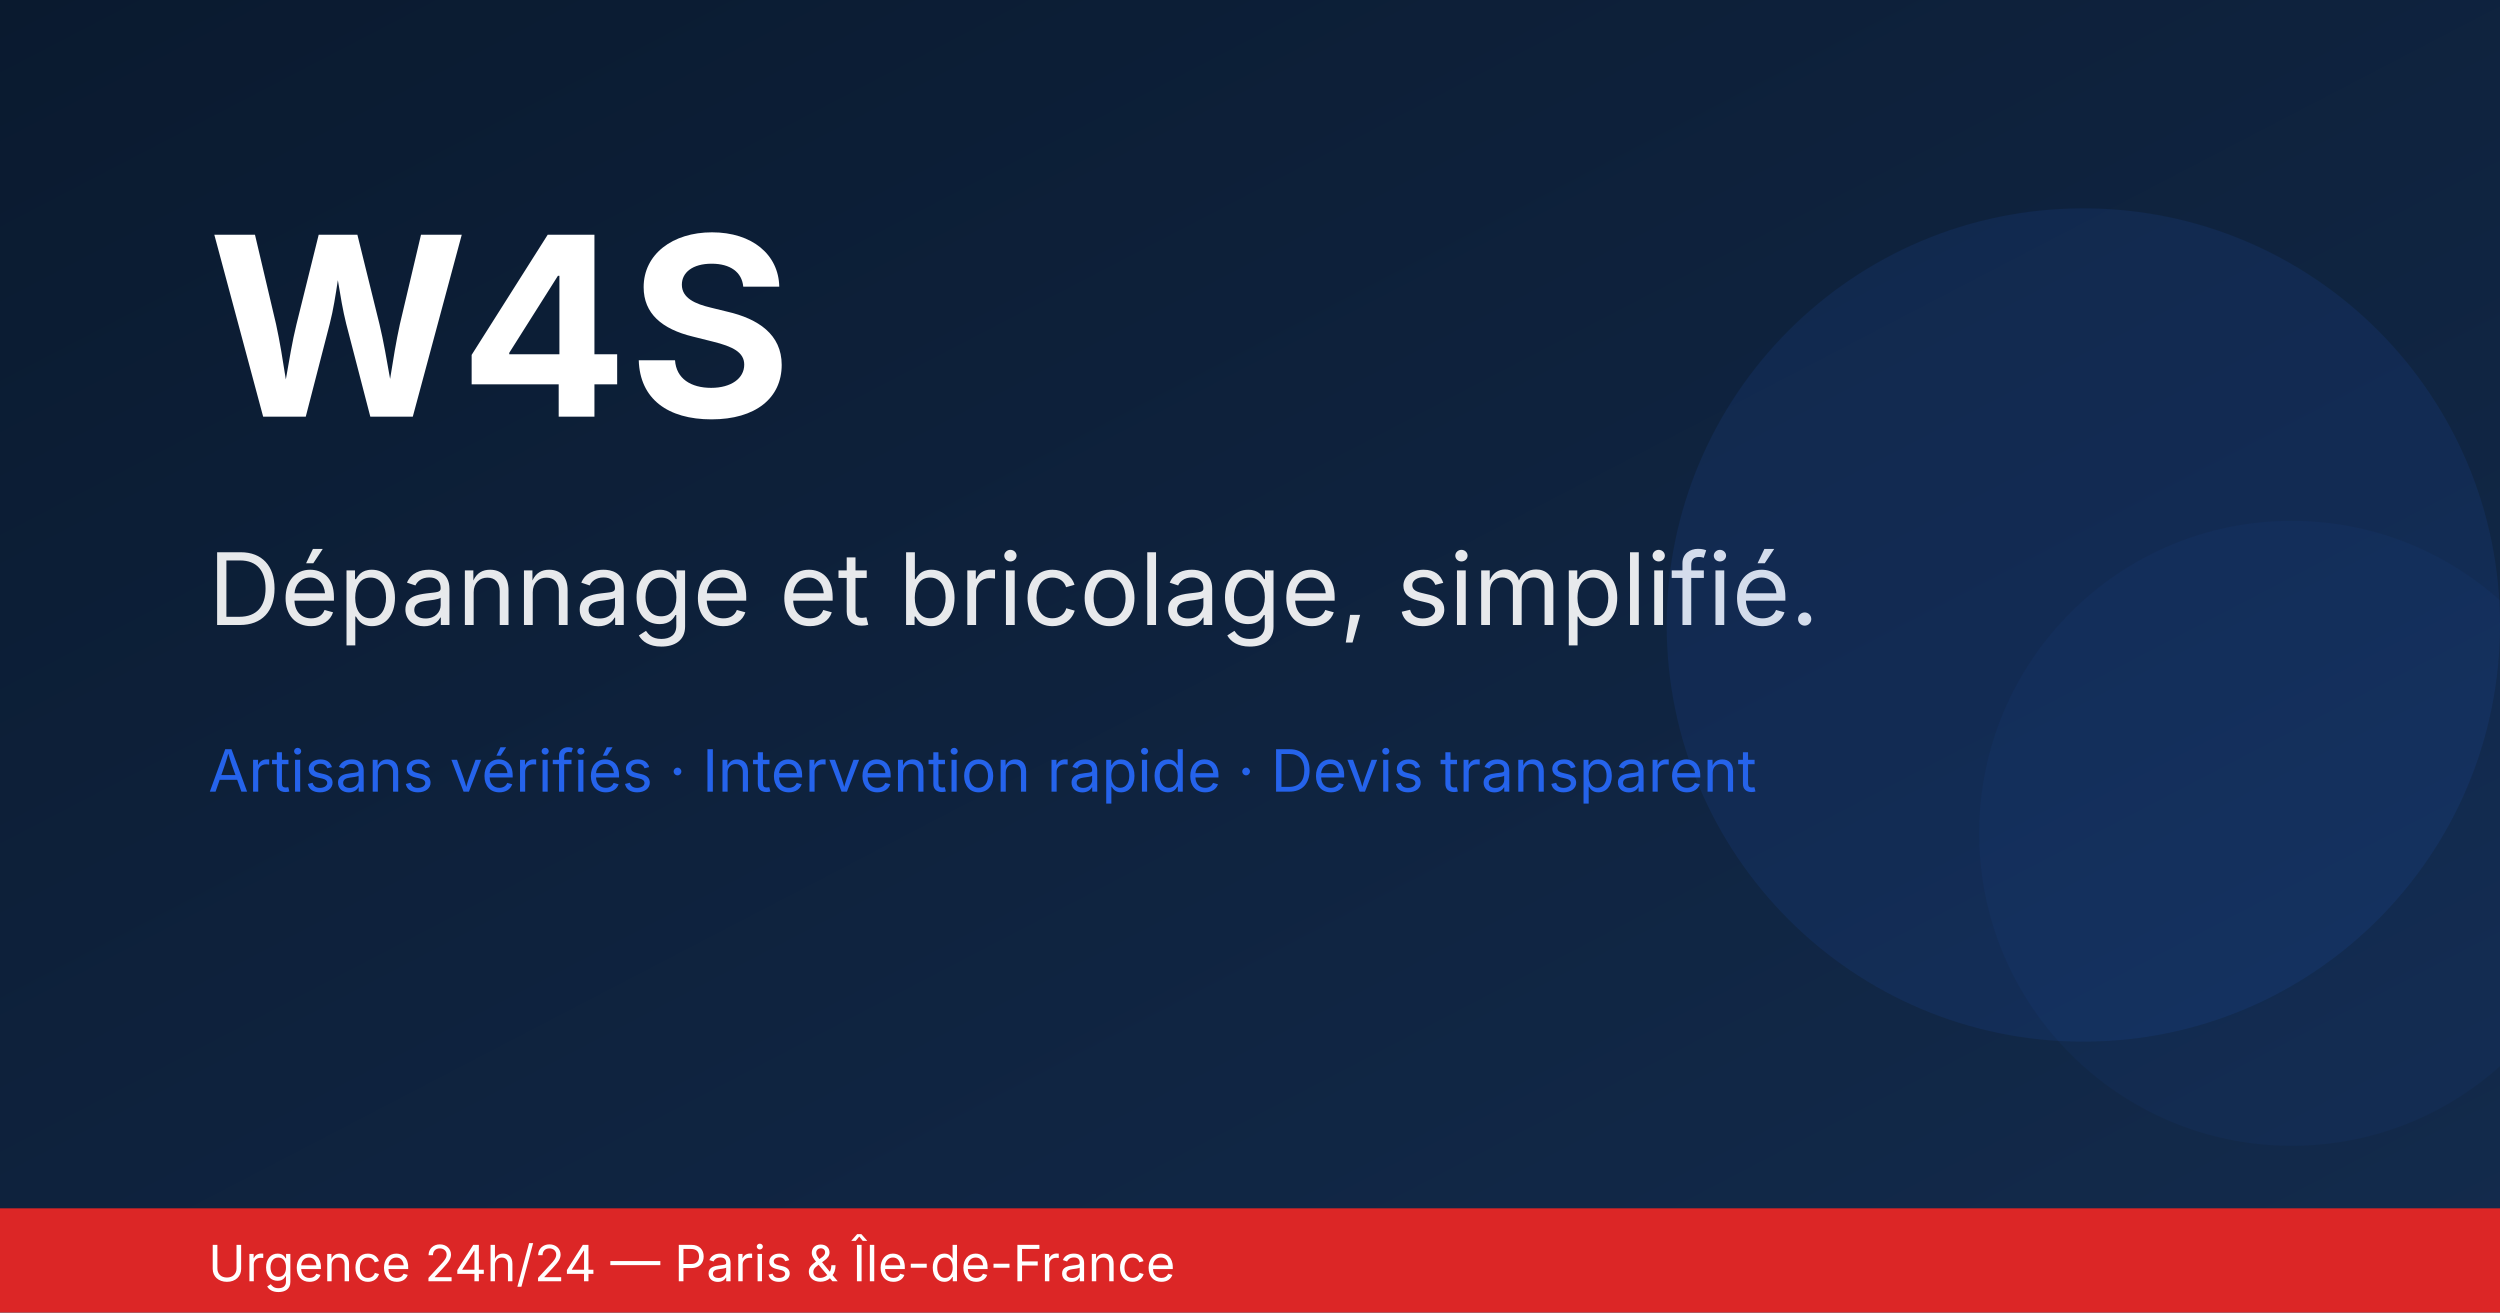
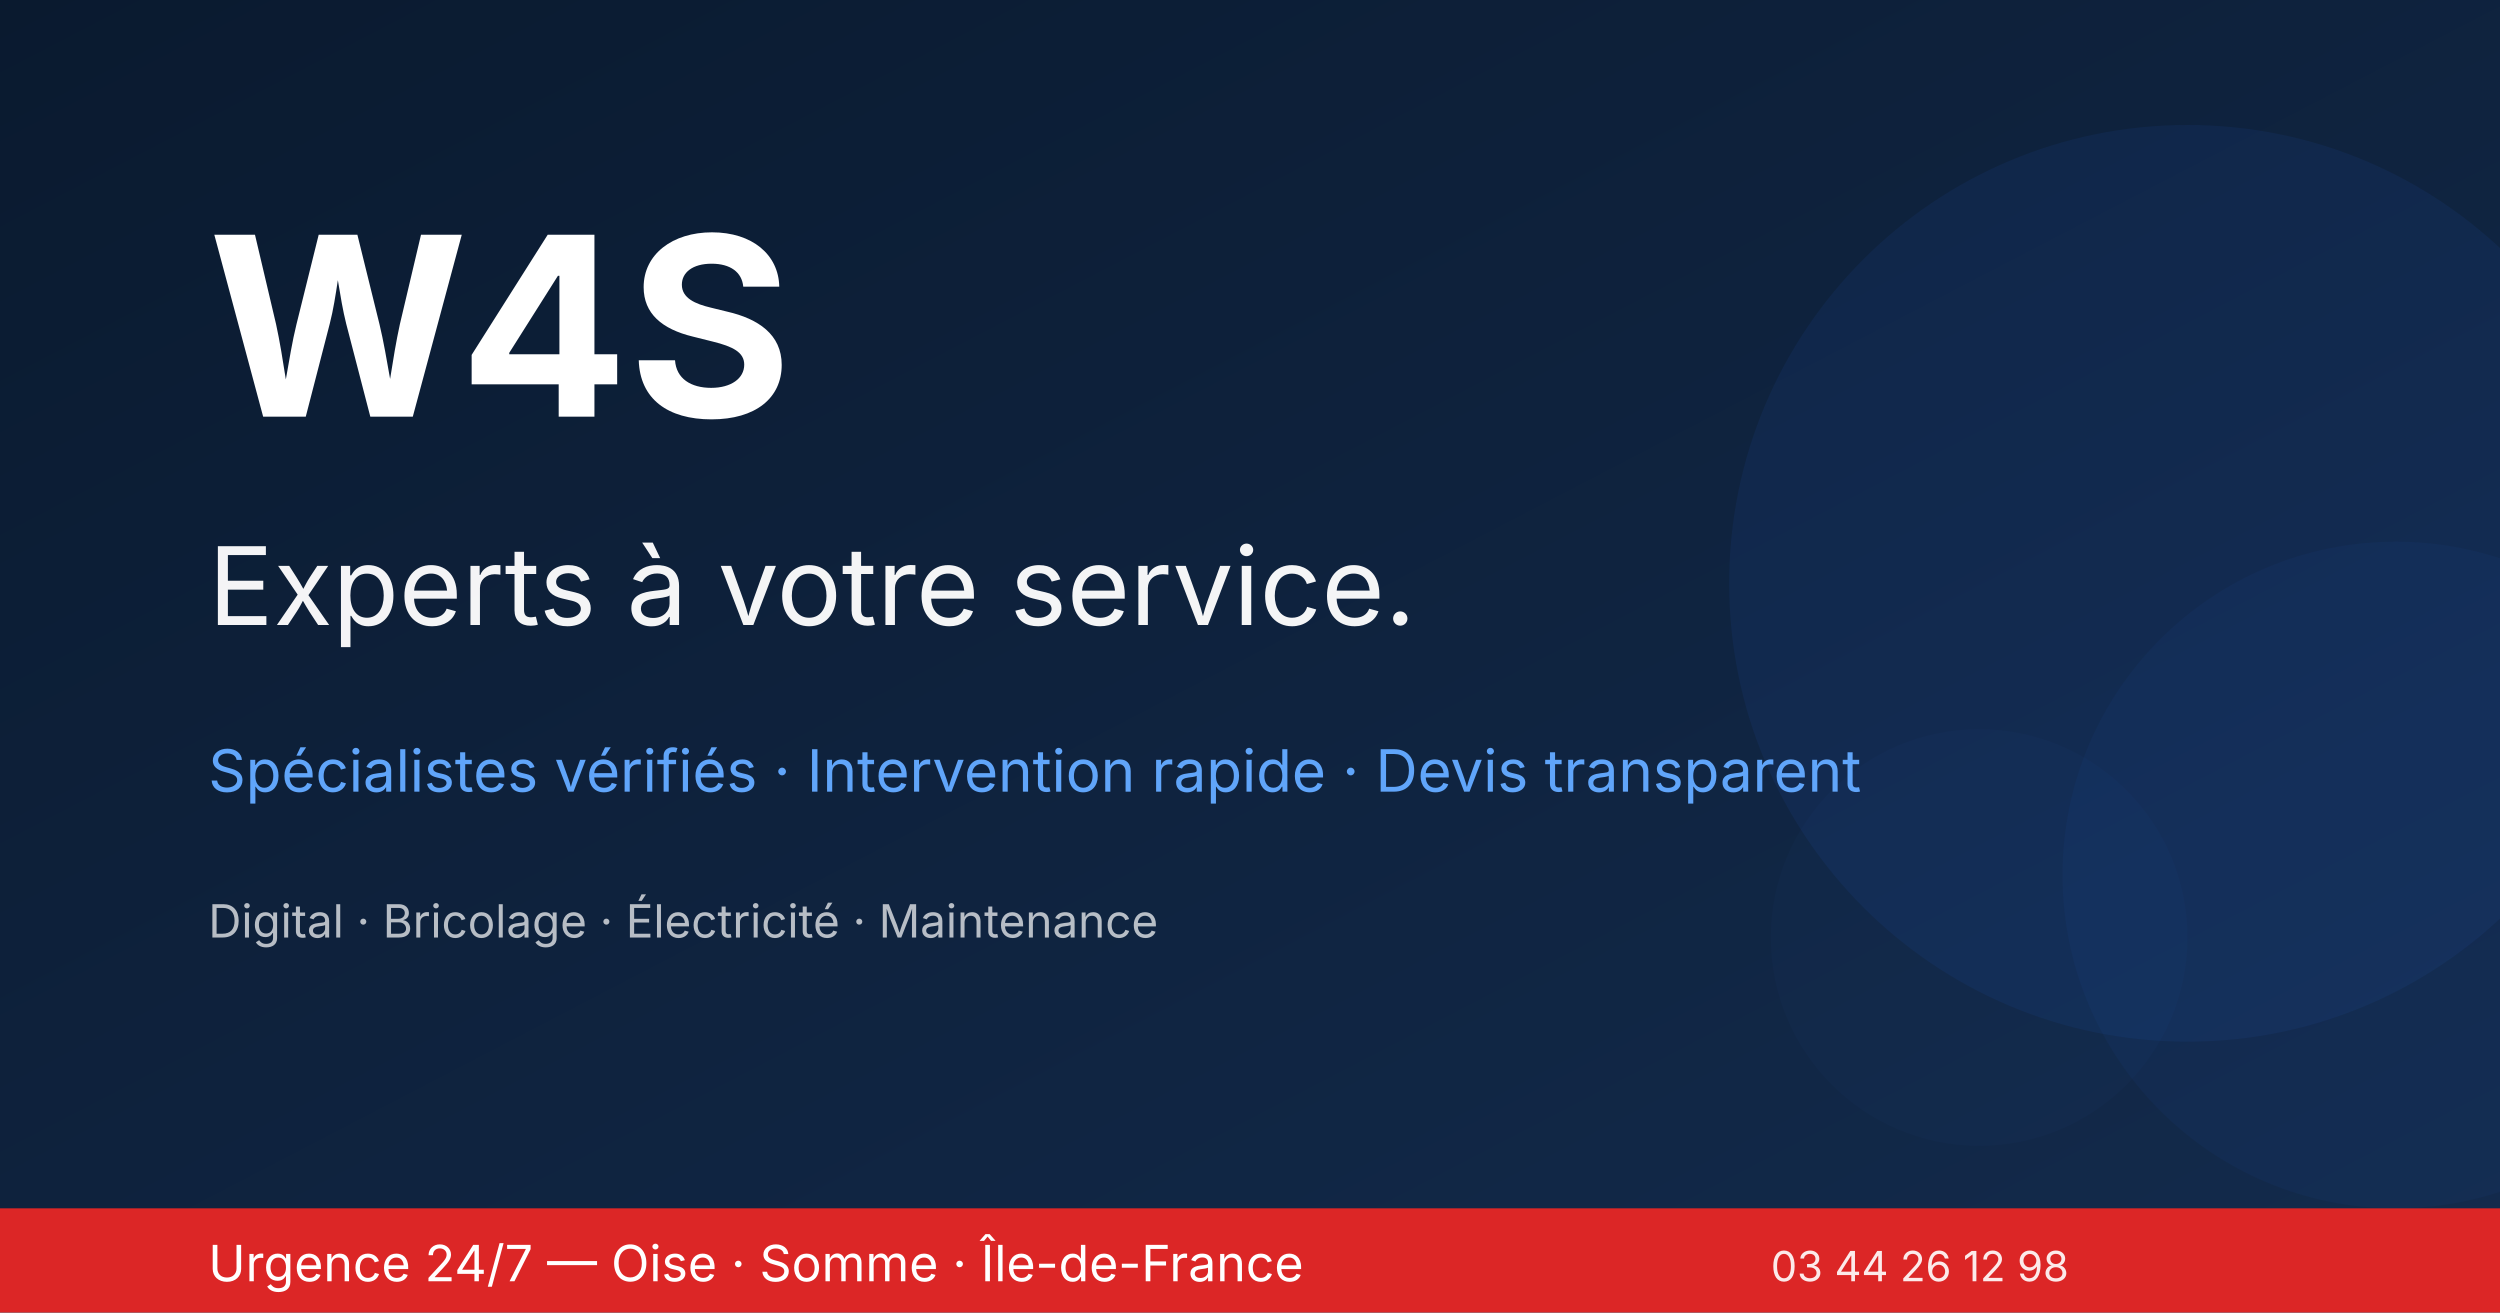
<svg xmlns="http://www.w3.org/2000/svg" width="1200" height="630" viewBox="0 0 1200 630">
  <defs>
    <linearGradient id="bg" x1="0%" y1="0%" x2="100%" y2="100%">
      <stop offset="0%" style="stop-color:#0A1A2F" />
      <stop offset="100%" style="stop-color:#132B4D" />
    </linearGradient>
+     <linearGradient id="accent" x1="0%" y1="0%" x2="100%" y2="0%">
+       <stop offset="0%" style="stop-color:#2563EB" />
+       <stop offset="100%" style="stop-color:#3B82F6" />
+     </linearGradient>
  </defs>
  <rect width="1200" height="630" fill="url(#bg)" />
+   <circle cx="1050" cy="280" r="220" fill="#2563EB" opacity="0.08" />
+   <circle cx="1150" cy="420" r="160" fill="#2563EB" opacity="0.05" />
+   <circle cx="950" cy="450" r="100" fill="#2563EB" opacity="0.03" />
  <text x="100" y="200" font-family="system-ui, -apple-system, sans-serif" font-size="120" font-weight="bold" fill="white">W4S</text>
-   <text x="100" y="300" font-family="system-ui, -apple-system, sans-serif" font-size="48" fill="white" opacity="0.9">Dépannage et bricolage, simplifié.</text>
-   <text x="100" y="380" font-family="system-ui, -apple-system, sans-serif" font-size="28" fill="#2563EB">Artisans vérifiés · Intervention rapide · Devis transparent</text>
-   <circle cx="1000" cy="300" r="200" fill="#2563EB" opacity="0.1" />
-   <circle cx="1100" cy="400" r="150" fill="#2563EB" opacity="0.05" />
+   <text x="100" y="300" font-family="system-ui, -apple-system, sans-serif" font-size="52" fill="white" opacity="0.95">Experts à votre service.</text>
+   <text x="100" y="380" font-family="system-ui, -apple-system, sans-serif" font-size="28" fill="#60A5FA">Spécialistes vérifiés · Intervention rapide · Devis transparent</text>
+   <text x="100" y="450" font-family="system-ui, -apple-system, sans-serif" font-size="22" fill="white" opacity="0.7">Digital · Bricolage · Électricité · Maintenance</text>
  <rect x="0" y="580" width="1200" height="50" fill="#DC2626" />
-   <text x="100" y="615" font-family="system-ui, -apple-system, sans-serif" font-size="24" fill="white">Urgence 24h/24 — Paris &amp; Île-de-France</text>
+   <text x="100" y="615" font-family="system-ui, -apple-system, sans-serif" font-size="24" fill="white">Urgence 24/7 — Oise · Somme · Île-de-France</text>
+   <text x="850" y="615" font-family="system-ui, -apple-system, sans-serif" font-size="20" fill="white" opacity="0.9">03 44 26 12 98</text>
</svg>
